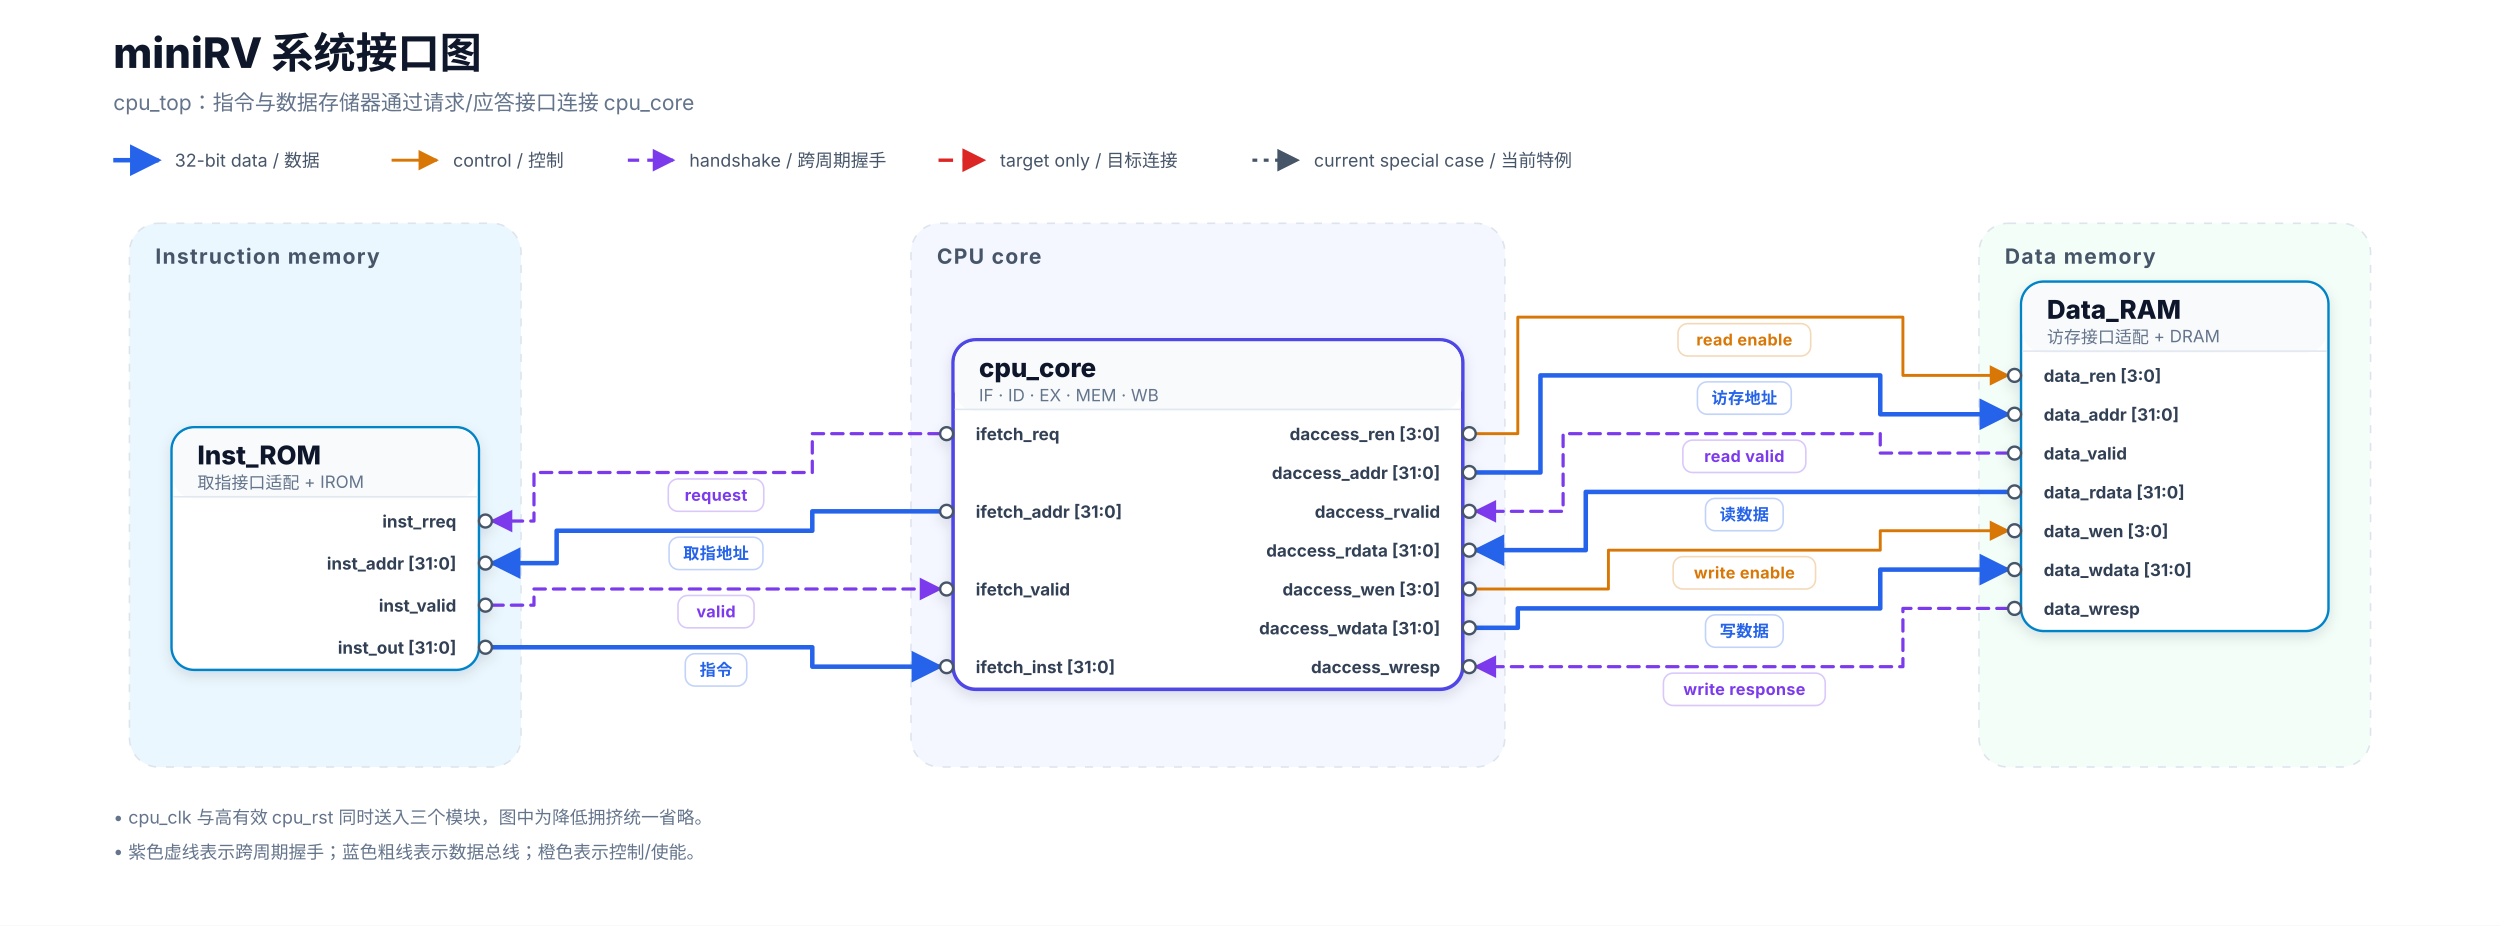
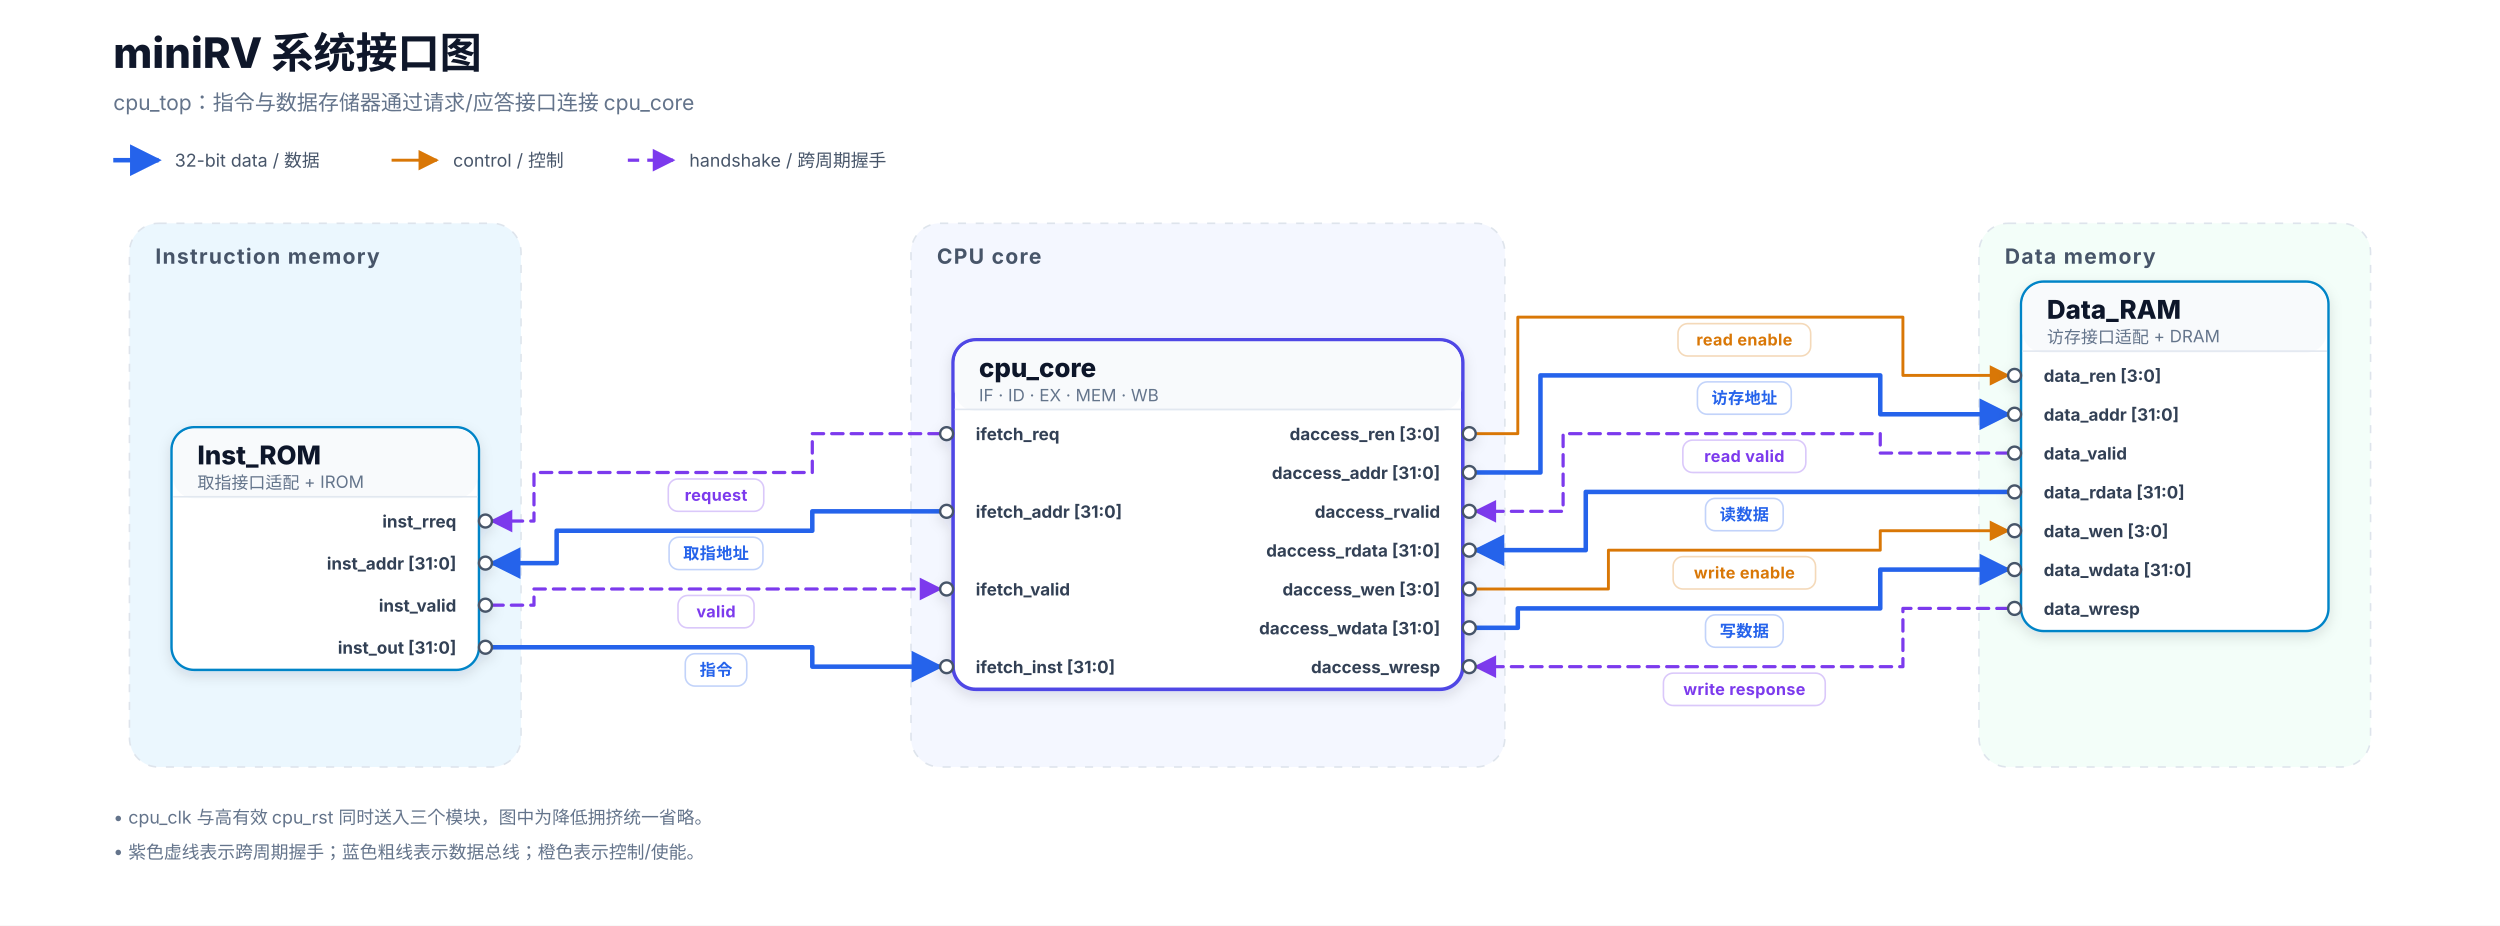
<svg xmlns="http://www.w3.org/2000/svg" width="100%" viewBox="0 0 1545 572" role="img" aria-labelledby="title desc">
  <defs>
    <marker id="arrow-data" viewBox="0 0 10 10" refX="9" refY="5" markerWidth="7" markerHeight="7" orient="auto-start-reverse">
      <path d="M 0 0 L 10 5 L 0 10 z" fill="#2563eb" />
    </marker>
    <marker id="arrow-control" viewBox="0 0 10 10" refX="9" refY="5" markerWidth="7" markerHeight="7" orient="auto-start-reverse">
      <path d="M 0 0 L 10 5 L 0 10 z" fill="#d97706" />
    </marker>
    <marker id="arrow-handshake" viewBox="0 0 10 10" refX="9" refY="5" markerWidth="7" markerHeight="7" orient="auto-start-reverse">
      <path d="M 0 0 L 10 5 L 0 10 z" fill="#7c3aed" />
    </marker>
    <marker id="arrow-target" viewBox="0 0 10 10" refX="9" refY="5" markerWidth="7" markerHeight="7" orient="auto-start-reverse">
      <path d="M 0 0 L 10 5 L 0 10 z" fill="#dc2626" />
    </marker>
    <marker id="arrow-current" viewBox="0 0 10 10" refX="9" refY="5" markerWidth="7" markerHeight="7" orient="auto-start-reverse">
      <path d="M 0 0 L 10 5 L 0 10 z" fill="#475569" />
    </marker>
    <filter id="node-shadow" x="-20%" y="-20%" width="140%" height="150%">
      <feDropShadow dx="0" dy="3" stdDeviation="4" flood-color="#0f172a" flood-opacity="0.12" />
    </filter>
    <style>
      text { font-family: Inter, "Noto Sans SC", "Microsoft YaHei", sans-serif; }
      .edge { fill: none; stroke-linecap: round; stroke-linejoin: round; }
      .edge-label text { font-size: 10px; font-weight: 650; letter-spacing: .2px; }
      .stage-band rect { opacity: .64; stroke: #cbd5e1; stroke-width: 1; stroke-dasharray: 5 6; }
      .stage-band text { font-size: 13px; font-weight: 750; fill: #475569; letter-spacing: .8px; }
      .node { filter: url(#node-shadow); }
      .node-body { fill: #ffffff; stroke: #334155; stroke-width: 1.5; }
      .node-header { fill: #f8fafc; stroke: none; }
      .header-cut { stroke: #e2e8f0; stroke-width: 1; }
      .node-title { font-size: 16px; font-weight: 760; fill: #0f172a; }
      .node-subtitle { font-size: 10.5px; fill: #64748b; }
      .port circle { fill: #ffffff; stroke: #475569; stroke-width: 1.5; }
      .port text { font-size: 10.5px; font-weight: 700; fill: #334155; }
      .node-core .node-body { stroke: #4f46e5; stroke-width: 2.2; }
      .node-memory .node-body { stroke: #0284c7; }
      .node-register .node-body { stroke: #7c3aed; }
      .node-mux .node-body { stroke: #d97706; }
      .node-external .node-body { stroke: #64748b; stroke-dasharray: 7 5; }
      .node-constant .node-body { stroke: #64748b; stroke-dasharray: 3 3; }
      .status-partial .node-body { stroke: #f59e0b; stroke-dasharray: 8 5; }
      .badge { font-size: 10px; font-weight: 800; fill: #b45309; }
      .legend text { font-size: 11px; fill: #475569; }
      .note { font-size: 11px; fill: #64748b; }
    </style>
  </defs>
  <rect width="1545" height="572" fill="#ffffff" />
  <g transform="translate(70 0)">
    <text x="0" y="42" font-size="26" font-weight="800" fill="#0f172a">miniRV 系统接口图</text>
    <text x="0" y="68" font-size="13" fill="#64748b">cpu_top：指令与数据存储器通过请求/应答接口连接 cpu_core</text>
    <g transform="translate(0 91)">
      <g class="legend">
        <g transform="translate(0 0)">
          <path d="M 0 8 H 28" stroke="#2563eb" stroke-width="2.8" stroke-dasharray="" marker-end="url(#arrow-data)" />
          <text x="38" y="12">32-bit data / 数据</text>
        </g>
        <g transform="translate(172 0)">
          <path d="M 0 8 H 28" stroke="#d97706" stroke-width="1.8" stroke-dasharray="" marker-end="url(#arrow-control)" />
          <text x="38" y="12">control / 控制</text>
        </g>
        <g transform="translate(318 0)">
          <path d="M 0 8 H 28" stroke="#7c3aed" stroke-width="2" stroke-dasharray="7 5" marker-end="url(#arrow-handshake)" />
          <text x="38" y="12">handshake / 跨周期握手</text>
        </g>
-         <g transform="translate(510 0)">
-           <path d="M 0 8 H 28" stroke="#dc2626" stroke-width="2.1" stroke-dasharray="9 6" marker-end="url(#arrow-target)" />
-           <text x="38" y="12">target only / 目标连接</text>
-         </g>
-         <g transform="translate(704 0)">
-           <path d="M 0 8 H 28" stroke="#475569" stroke-width="2" stroke-dasharray="3 4" marker-end="url(#arrow-current)" />
-           <text x="38" y="12">current special case / 当前特例</text>
-         </g>
      </g>
    </g>
  </g>
  <g transform="translate(70 138)">
    <g class="stage-band">
      <rect x="10" y="0" width="242" height="336" rx="18" fill="#e0f2fe" />
      <text x="26" y="25">Instruction memory</text>
    </g>
    <g class="stage-band">
      <rect x="493" y="0" width="367" height="336" rx="18" fill="#eef2ff" />
      <text x="509" y="25">CPU core</text>
    </g>
    <g class="stage-band">
      <rect x="1153" y="0" width="242" height="336" rx="18" fill="#ecfdf5" />
      <text x="1169" y="25">Data memory</text>
    </g>
    <g class="edges">
      <path class="edge edge-handshake" d="M 511 130 L 432 130 L 432 154 L 260 154 L 260 184 L 234 184" stroke="#7c3aed" stroke-width="2" stroke-dasharray="7 5" marker-end="url(#arrow-handshake)" />
      <g class="edge-label" transform="translate(343 158)">
        <rect width="59" height="20" rx="6" fill="#ffffff" fill-opacity="0.94" stroke="#7c3aed" stroke-opacity="0.28" />
        <text x="29.5" y="13.5" text-anchor="middle" fill="#7c3aed">request</text>
      </g>
      <path class="edge edge-data" d="M 511 178 L 432 178 L 432 190 L 274 190 L 274 210 L 234 210" stroke="#2563eb" stroke-width="2.8" stroke-dasharray="" marker-end="url(#arrow-data)" />
      <g class="edge-label" transform="translate(343.5 194)">
        <rect width="58" height="20" rx="6" fill="#ffffff" fill-opacity="0.94" stroke="#2563eb" stroke-opacity="0.28" />
        <text x="29" y="13.5" text-anchor="middle" fill="#2563eb">取指地址</text>
      </g>
      <path class="edge edge-handshake" d="M 234 236 L 260 236 L 260 226 L 511 226" stroke="#7c3aed" stroke-width="2" stroke-dasharray="7 5" marker-end="url(#arrow-handshake)" />
      <g class="edge-label" transform="translate(349 230)">
        <rect width="47" height="20" rx="6" fill="#ffffff" fill-opacity="0.94" stroke="#7c3aed" stroke-opacity="0.28" />
        <text x="23.5" y="13.5" text-anchor="middle" fill="#7c3aed">valid</text>
      </g>
      <path class="edge edge-data" d="M 234 262 L 432 262 L 432 274 L 511 274" stroke="#2563eb" stroke-width="2.8" stroke-dasharray="" marker-end="url(#arrow-data)" />
      <g class="edge-label" transform="translate(353.5 266)">
        <rect width="38" height="20" rx="6" fill="#ffffff" fill-opacity="0.94" stroke="#2563eb" stroke-opacity="0.28" />
        <text x="19" y="13.5" text-anchor="middle" fill="#2563eb">指令</text>
      </g>
      <path class="edge edge-control" d="M 842 130 L 868 130 L 868 58 L 1106 58 L 1106 94 L 1171 94" stroke="#d97706" stroke-width="1.8" stroke-dasharray="" marker-end="url(#arrow-control)" />
      <g class="edge-label" transform="translate(967 62)">
        <rect width="82" height="20" rx="6" fill="#ffffff" fill-opacity="0.94" stroke="#d97706" stroke-opacity="0.28" />
        <text x="41" y="13.5" text-anchor="middle" fill="#d97706">read enable</text>
      </g>
      <path class="edge edge-data" d="M 842 154 L 882 154 L 882 94 L 1092 94 L 1092 118 L 1171 118" stroke="#2563eb" stroke-width="2.8" stroke-dasharray="" marker-end="url(#arrow-data)" />
      <g class="edge-label" transform="translate(979 98)">
        <rect width="58" height="20" rx="6" fill="#ffffff" fill-opacity="0.94" stroke="#2563eb" stroke-opacity="0.28" />
        <text x="29" y="13.5" text-anchor="middle" fill="#2563eb">访存地址</text>
      </g>
      <path class="edge edge-handshake" d="M 1171 142 L 1092 142 L 1092 130 L 896 130 L 896 178 L 842 178" stroke="#7c3aed" stroke-width="2" stroke-dasharray="7 5" marker-end="url(#arrow-handshake)" />
      <g class="edge-label" transform="translate(970 134)">
        <rect width="76" height="20" rx="6" fill="#ffffff" fill-opacity="0.94" stroke="#7c3aed" stroke-opacity="0.28" />
        <text x="38" y="13.5" text-anchor="middle" fill="#7c3aed">read valid</text>
      </g>
      <path class="edge edge-data" d="M 1171 166 L 910 166 L 910 202 L 842 202" stroke="#2563eb" stroke-width="2.8" stroke-dasharray="" marker-end="url(#arrow-data)" />
      <g class="edge-label" transform="translate(984 170)">
        <rect width="48" height="20" rx="6" fill="#ffffff" fill-opacity="0.94" stroke="#2563eb" stroke-opacity="0.28" />
        <text x="24" y="13.5" text-anchor="middle" fill="#2563eb">读数据</text>
      </g>
      <path class="edge edge-control" d="M 842 226 L 924 226 L 924 202 L 1092 202 L 1092 190 L 1171 190" stroke="#d97706" stroke-width="1.8" stroke-dasharray="" marker-end="url(#arrow-control)" />
      <g class="edge-label" transform="translate(964 206)">
        <rect width="88" height="20" rx="6" fill="#ffffff" fill-opacity="0.94" stroke="#d97706" stroke-opacity="0.28" />
        <text x="44" y="13.5" text-anchor="middle" fill="#d97706">write enable</text>
      </g>
      <path class="edge edge-data" d="M 842 250 L 868 250 L 868 238 L 1092 238 L 1092 214 L 1171 214" stroke="#2563eb" stroke-width="2.8" stroke-dasharray="" marker-end="url(#arrow-data)" />
      <g class="edge-label" transform="translate(984 242)">
        <rect width="48" height="20" rx="6" fill="#ffffff" fill-opacity="0.94" stroke="#2563eb" stroke-opacity="0.28" />
        <text x="24" y="13.5" text-anchor="middle" fill="#2563eb">写数据</text>
      </g>
      <path class="edge edge-handshake" d="M 1171 238 L 1106 238 L 1106 274 L 842 274" stroke="#7c3aed" stroke-width="2" stroke-dasharray="7 5" marker-end="url(#arrow-handshake)" />
      <g class="edge-label" transform="translate(958 278)">
        <rect width="100" height="20" rx="6" fill="#ffffff" fill-opacity="0.94" stroke="#7c3aed" stroke-opacity="0.28" />
        <text x="50" y="13.5" text-anchor="middle" fill="#7c3aed">write response</text>
      </g>
    </g>
    <g class="nodes">
      <g id="node-irom" class="node node-memory" transform="translate(36 126)">
        <rect class="node-body" width="190" height="150" rx="14" />
        <rect class="node-header" x="1" y="1" width="188" height="43" rx="13" />
        <path class="header-cut" d="M 1 43 H 189" />
        <text class="node-title" x="16" y="23">Inst_ROM</text>
        <text class="node-subtitle" x="16" y="38">取指接口适配 + IROM</text>
        <g class="port port-east">
          <circle cx="194" cy="58" r="4" />
          <text x="176" y="62" text-anchor="end">inst_rreq</text>
        </g>
        <g class="port port-east">
          <circle cx="194" cy="84" r="4" />
          <text x="176" y="88" text-anchor="end">inst_addr [31:0]</text>
        </g>
        <g class="port port-east">
          <circle cx="194" cy="110" r="4" />
          <text x="176" y="114" text-anchor="end">inst_valid</text>
        </g>
        <g class="port port-east">
          <circle cx="194" cy="136" r="4" />
          <text x="176" y="140" text-anchor="end">inst_out [31:0]</text>
        </g>
      </g>
      <g id="node-core" class="node node-core" transform="translate(519 72)">
        <rect class="node-body" width="315" height="216" rx="14" />
        <rect class="node-header" x="1" y="1" width="313" height="43" rx="13" />
        <path class="header-cut" d="M 1 43 H 314" />
        <text class="node-title" x="16" y="23">cpu_core</text>
        <text class="node-subtitle" x="16" y="38">IF · ID · EX · MEM · WB</text>
        <g class="port port-west">
          <circle cx="-4" cy="58" r="4" />
          <text x="14" y="62" text-anchor="start">ifetch_req</text>
        </g>
        <g class="port port-west">
          <circle cx="-4" cy="106" r="4" />
          <text x="14" y="110" text-anchor="start">ifetch_addr [31:0]</text>
        </g>
        <g class="port port-west">
          <circle cx="-4" cy="154" r="4" />
          <text x="14" y="158" text-anchor="start">ifetch_valid</text>
        </g>
        <g class="port port-west">
          <circle cx="-4" cy="202" r="4" />
          <text x="14" y="206" text-anchor="start">ifetch_inst [31:0]</text>
        </g>
        <g class="port port-east">
          <circle cx="319" cy="58" r="4" />
          <text x="301" y="62" text-anchor="end">daccess_ren [3:0]</text>
        </g>
        <g class="port port-east">
          <circle cx="319" cy="82" r="4" />
          <text x="301" y="86" text-anchor="end">daccess_addr [31:0]</text>
        </g>
        <g class="port port-east">
          <circle cx="319" cy="106" r="4" />
          <text x="301" y="110" text-anchor="end">daccess_rvalid</text>
        </g>
        <g class="port port-east">
          <circle cx="319" cy="130" r="4" />
          <text x="301" y="134" text-anchor="end">daccess_rdata [31:0]</text>
        </g>
        <g class="port port-east">
          <circle cx="319" cy="154" r="4" />
          <text x="301" y="158" text-anchor="end">daccess_wen [3:0]</text>
        </g>
        <g class="port port-east">
          <circle cx="319" cy="178" r="4" />
          <text x="301" y="182" text-anchor="end">daccess_wdata [31:0]</text>
        </g>
        <g class="port port-east">
          <circle cx="319" cy="202" r="4" />
          <text x="301" y="206" text-anchor="end">daccess_wresp</text>
        </g>
      </g>
      <g id="node-dram" class="node node-memory" transform="translate(1179 36)">
        <rect class="node-body" width="190" height="216" rx="14" />
        <rect class="node-header" x="1" y="1" width="188" height="43" rx="13" />
        <path class="header-cut" d="M 1 43 H 189" />
        <text class="node-title" x="16" y="23">Data_RAM</text>
        <text class="node-subtitle" x="16" y="38">访存接口适配 + DRAM</text>
        <g class="port port-west">
          <circle cx="-4" cy="58" r="4" />
          <text x="14" y="62" text-anchor="start">data_ren [3:0]</text>
        </g>
        <g class="port port-west">
          <circle cx="-4" cy="82" r="4" />
          <text x="14" y="86" text-anchor="start">data_addr [31:0]</text>
        </g>
        <g class="port port-west">
          <circle cx="-4" cy="106" r="4" />
          <text x="14" y="110" text-anchor="start">data_valid</text>
        </g>
        <g class="port port-west">
          <circle cx="-4" cy="130" r="4" />
          <text x="14" y="134" text-anchor="start">data_rdata [31:0]</text>
        </g>
        <g class="port port-west">
          <circle cx="-4" cy="154" r="4" />
          <text x="14" y="158" text-anchor="start">data_wen [3:0]</text>
        </g>
        <g class="port port-west">
          <circle cx="-4" cy="178" r="4" />
          <text x="14" y="182" text-anchor="start">data_wdata [31:0]</text>
        </g>
        <g class="port port-west">
          <circle cx="-4" cy="202" r="4" />
          <text x="14" y="206" text-anchor="start">data_wresp</text>
        </g>
      </g>
    </g>
  </g>
  <g transform="translate(70 509)">
    <text class="note" x="0" y="0">• cpu_clk 与高有效 cpu_rst 同时送入三个模块，图中为降低拥挤统一省略。</text>
    <text class="note" x="0" y="21">• 紫色虚线表示跨周期握手；蓝色粗线表示数据总线；橙色表示控制/使能。</text>
  </g>
</svg>
